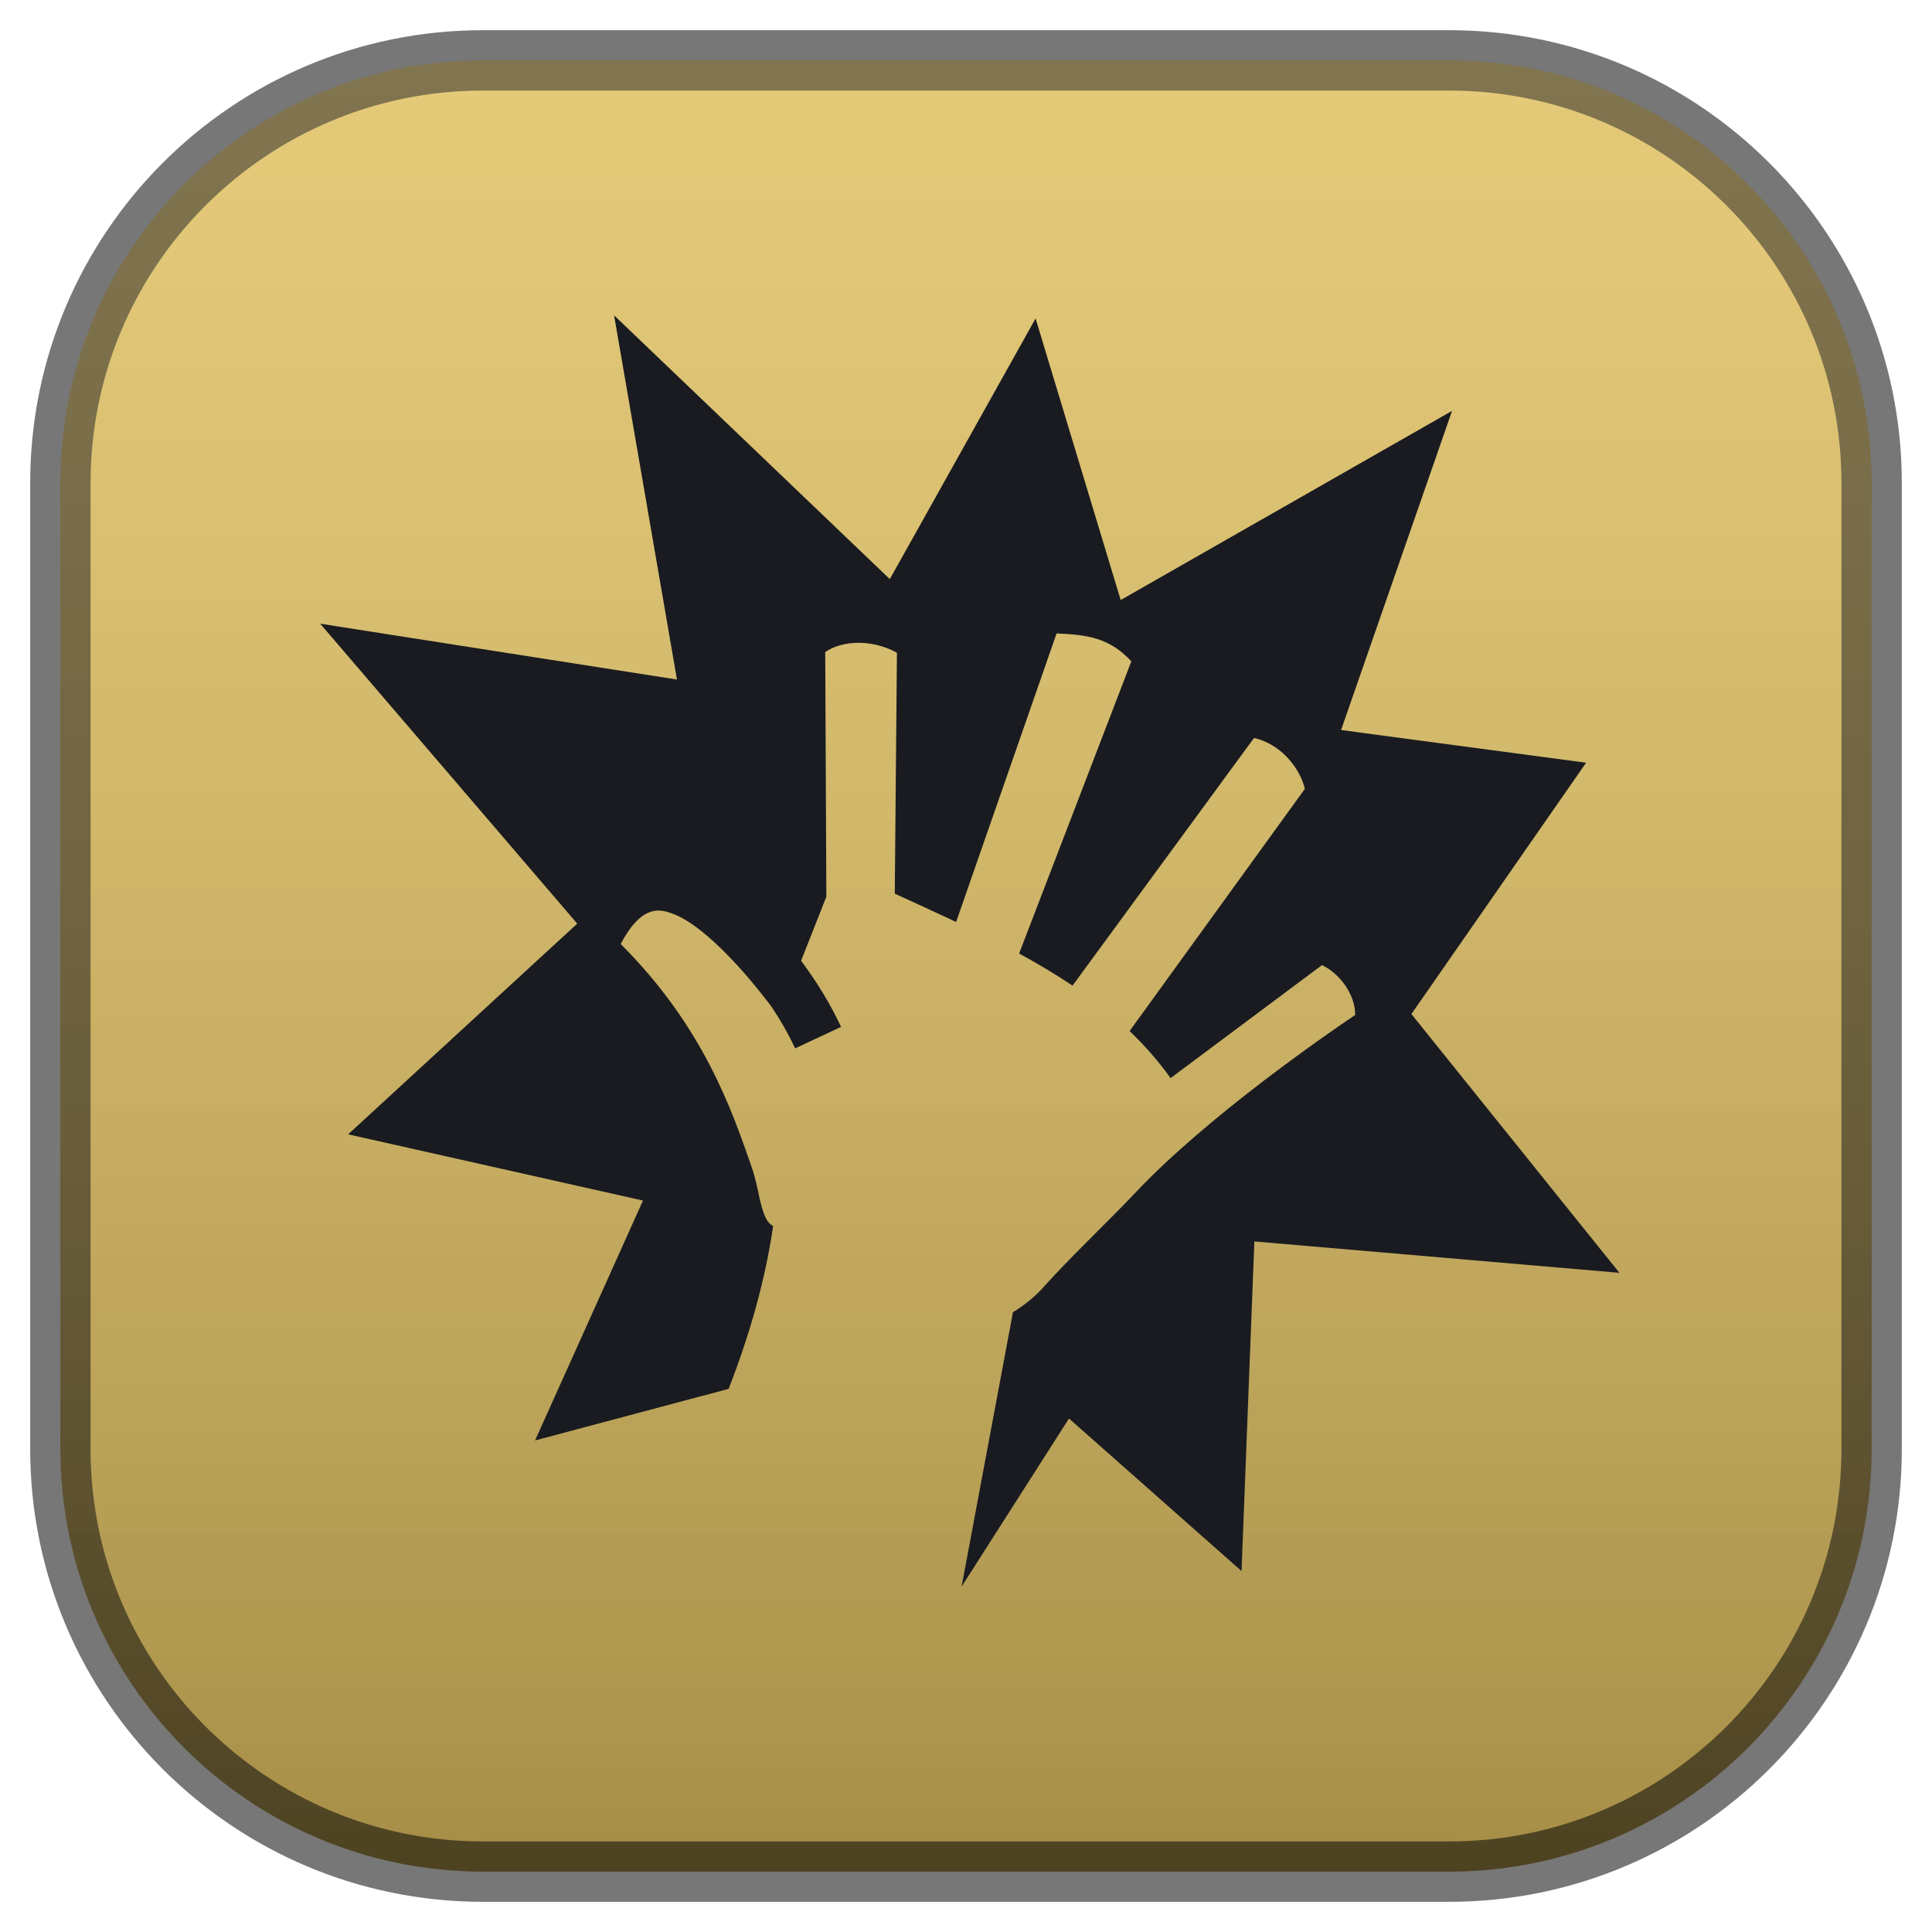
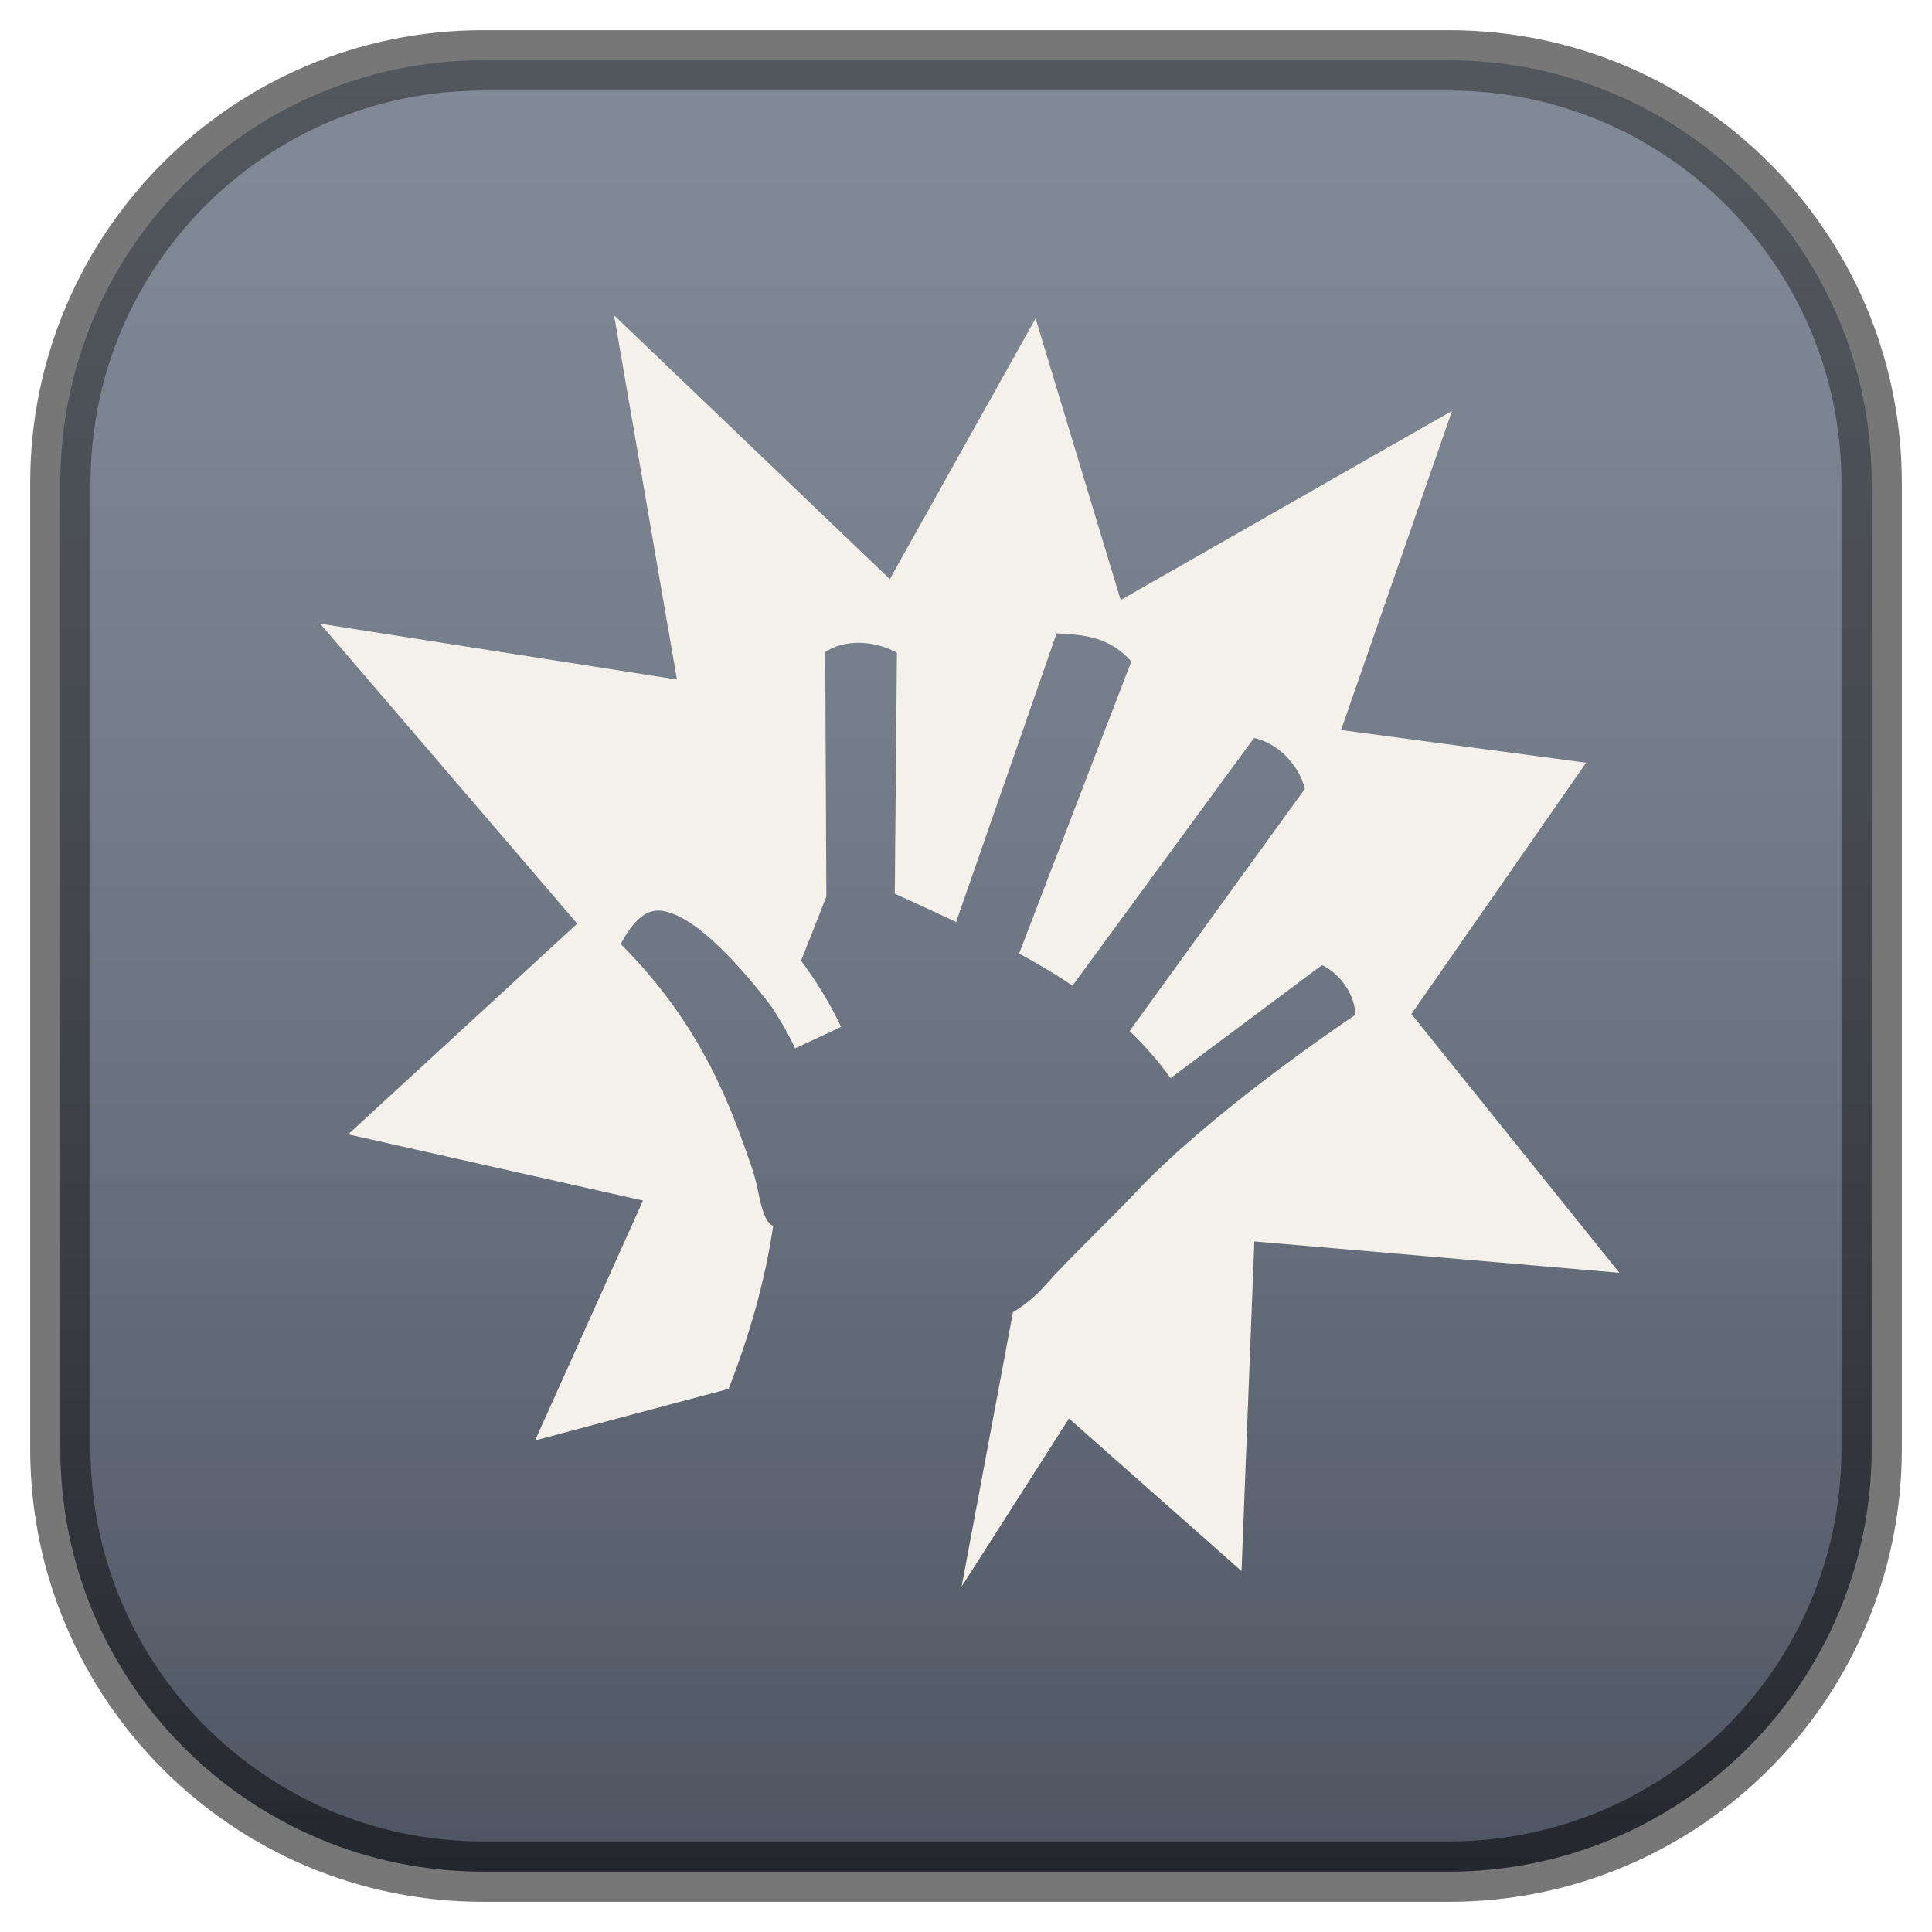
<svg xmlns="http://www.w3.org/2000/svg" width="64" height="64" viewBox="0 0 64 64">
  <defs>
    <linearGradient id="s" x1="0" y1="0" x2="0" y2="1">
      <stop offset="0" stop-color="#ffffff" stop-opacity="0.16" />
      <stop offset="1" stop-color="#000000" stop-opacity="0.26" />
    </linearGradient>
  </defs>
-   <rect x="2" y="2" width="60" height="60" rx="14" fill="#e0c060" stroke="#00000088" stroke-width="2" />
+   <rect x="2" y="2" width="60" height="60" rx="14" fill="#6a7384" stroke="#00000088" stroke-width="2" />
  <rect x="2" y="2" width="60" height="60" rx="14" fill="url(#s)" />
-   <g transform="translate(9 9) scale(0.08984)" fill="#191b20">
+   <g transform="translate(9 9) scale(0.08984)" fill="#f4f1ea">
    <path d="M126.254 16.098l23.18 134.29-131.55-20.595 94.78 110.596L28.2 318.08l108.71 24.42-39.797 88.447 71.364-19.014c7.904-20.18 13.607-40.676 16.42-60.008l-.05-.03h-.003c-1.802-1.04-2.872-2.744-4.06-6.74-1.19-3.997-1.868-9.5-3.942-15.412-7.033-20.052-17.384-51.137-48.155-81.834 3.305-6.314 6.61-9.692 9.186-11.074 3.247-1.742 6.19-1.775 11.293.422 9.35 4.025 22.63 17.193 35.174 33.816 3.368 5.048 6.267 10.15 8.683 15.31l16.918-7.927c-3.936-8.406-8.884-16.523-14.74-24.376l9.32-23.635-.418-90.175c2.948-2.112 7.593-3.54 12.92-3.43 5.064.107 10.178 1.73 13.52 3.673l-.794 88.818c7.553 3.465 15.125 6.91 22.62 10.44l37.04-106.385c5.665.22 10.842.688 15.03 2.063 4.6 1.51 8.553 3.855 12.53 8.248L275.595 251.41c6.797 3.69 13.394 7.6 19.693 11.84l66.916-91.31c3.036.616 7.123 2.416 10.7 5.632 4.143 3.726 7.06 8.725 8.054 13.123l-64.625 89.3c5.508 5.266 10.58 11.007 15.107 17.357l55.83-41.67c6.377 2.98 12.275 10.69 12.25 18.377-9.137 6.16-54.367 37.145-81.29 65.783-8.748 9.303-24.697 24.49-33.496 34.43v.003h-.002c-2.977 3.366-7 6.718-11.402 9.39l-18.947 101.192 39.596-62 63.627 56.252 4.73-121.537 134.604 11.57-76.7-95.417 64.414-92.664-90.34-12.062L435.23 51.324l-122.185 69.744-31.375-103.822-53.75 96.108-101.668-97.256z" />
  </g>
</svg>
